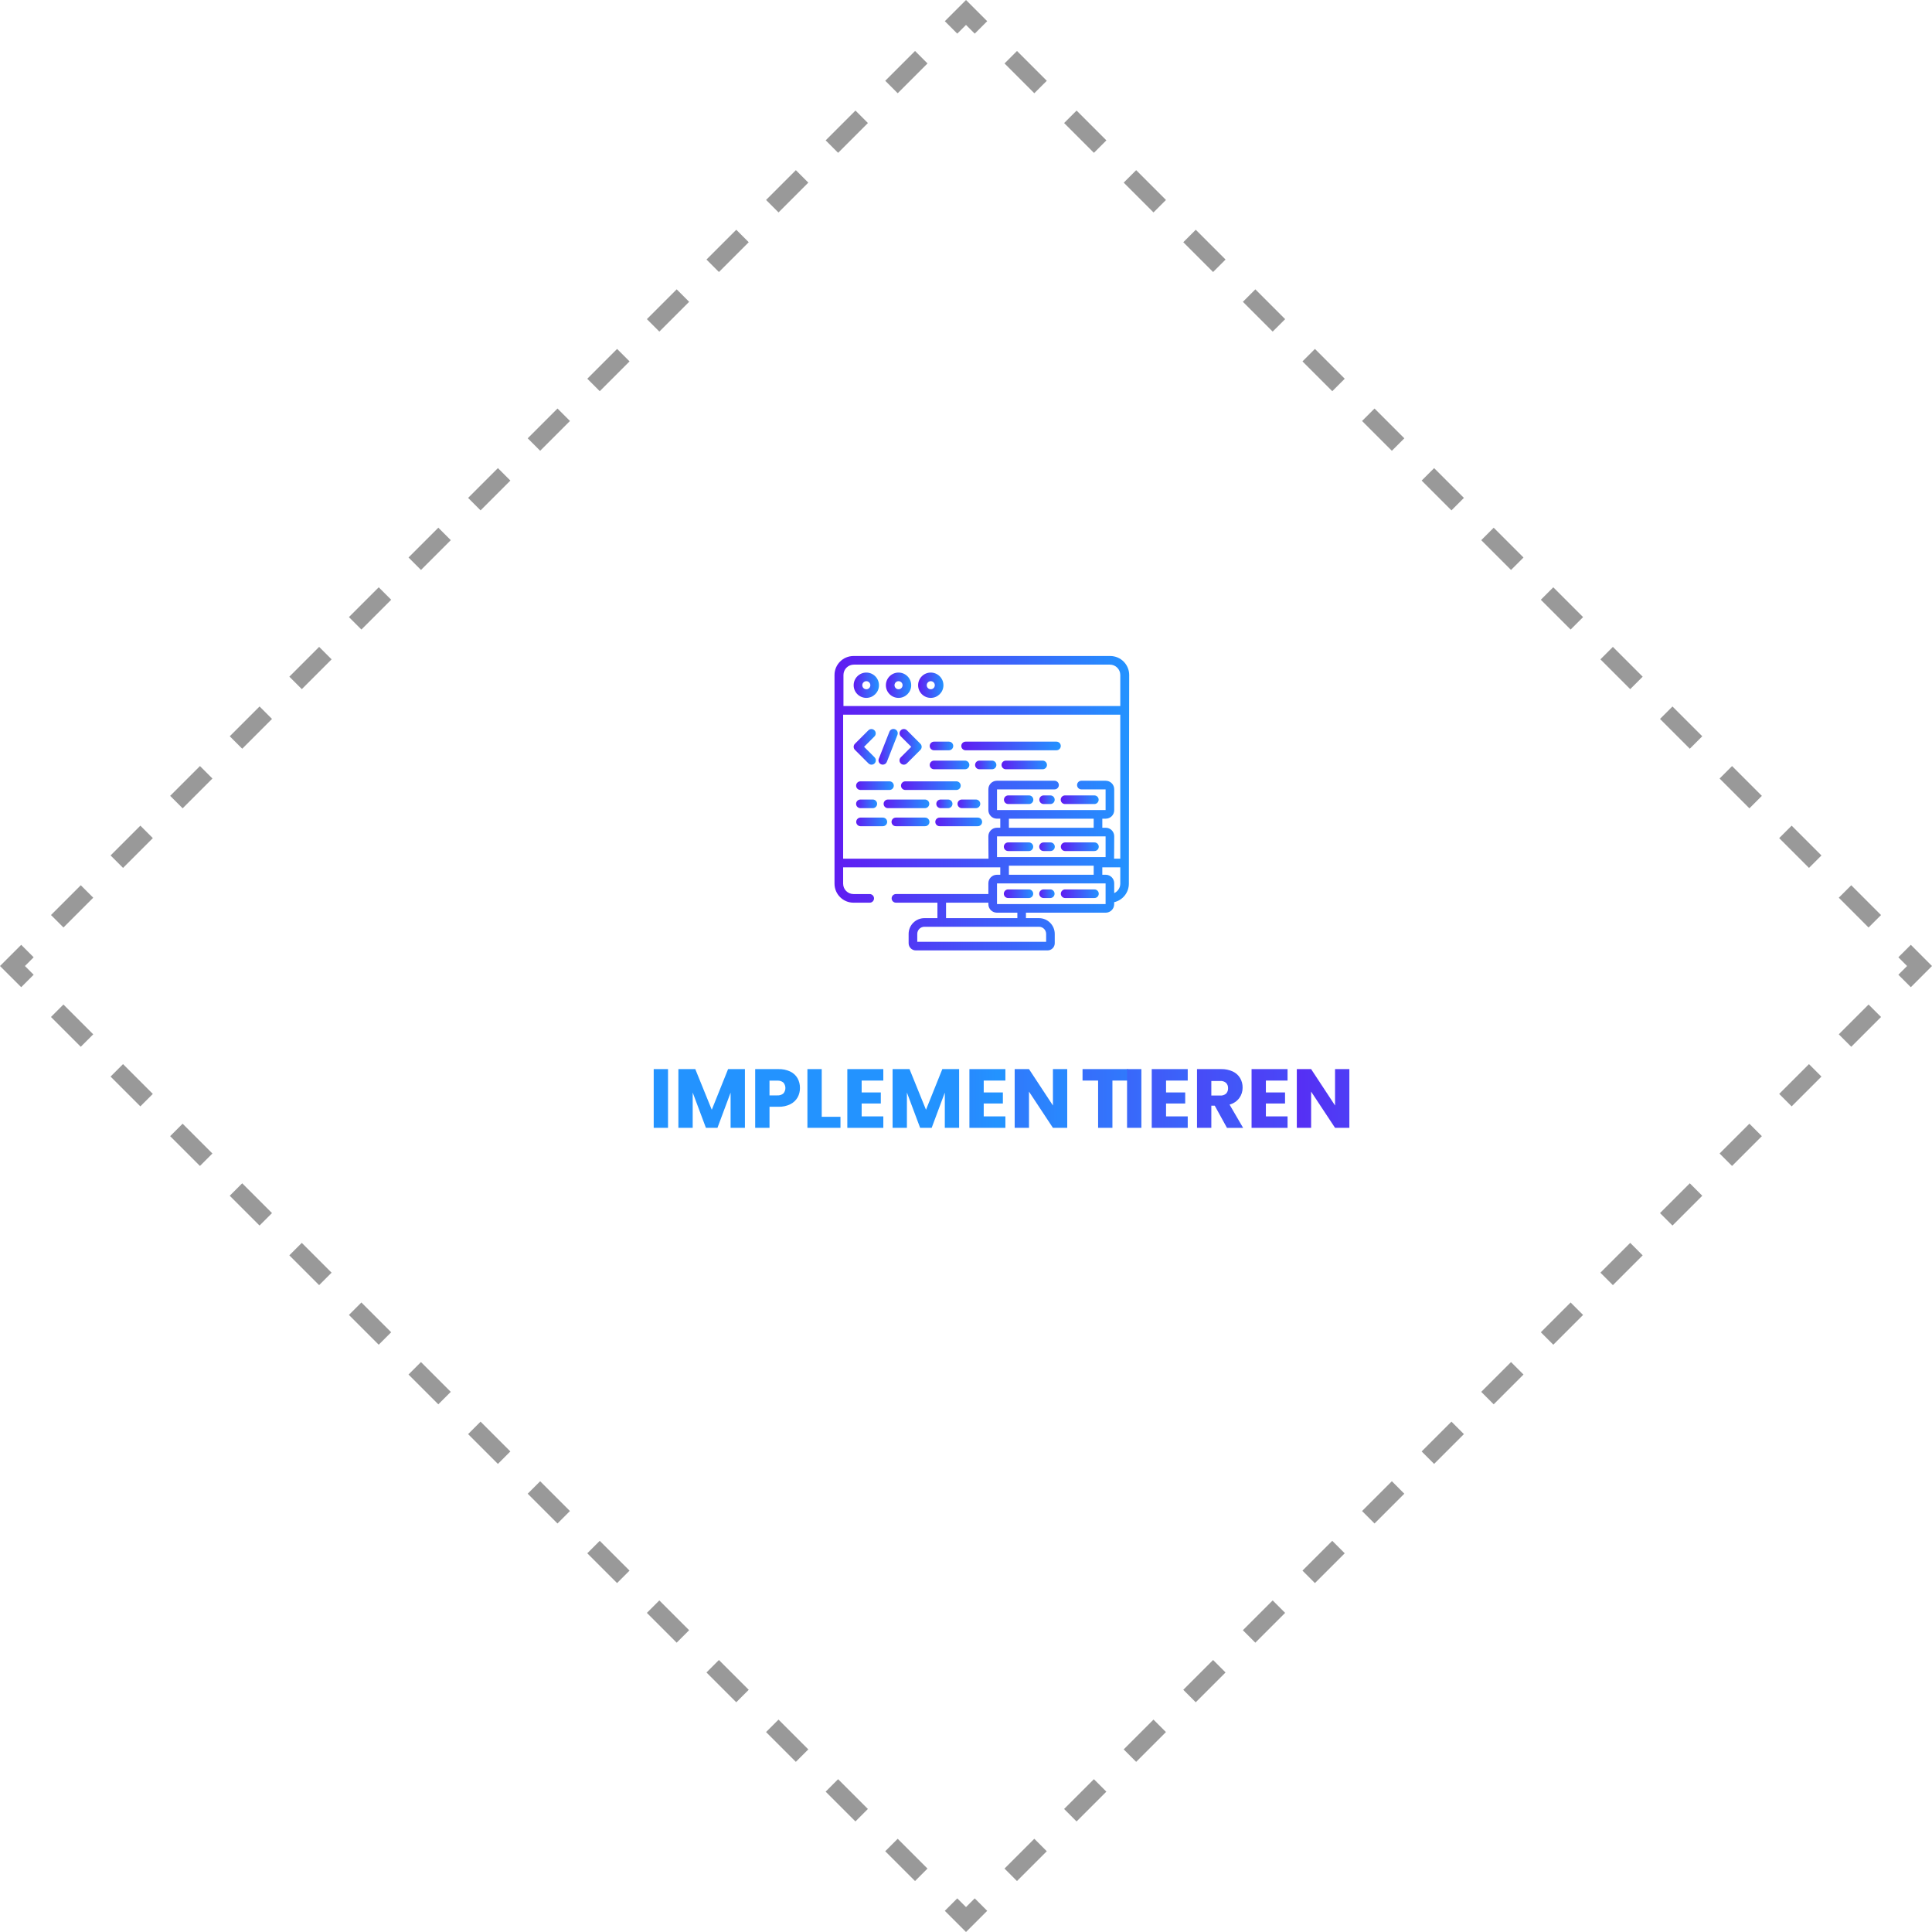
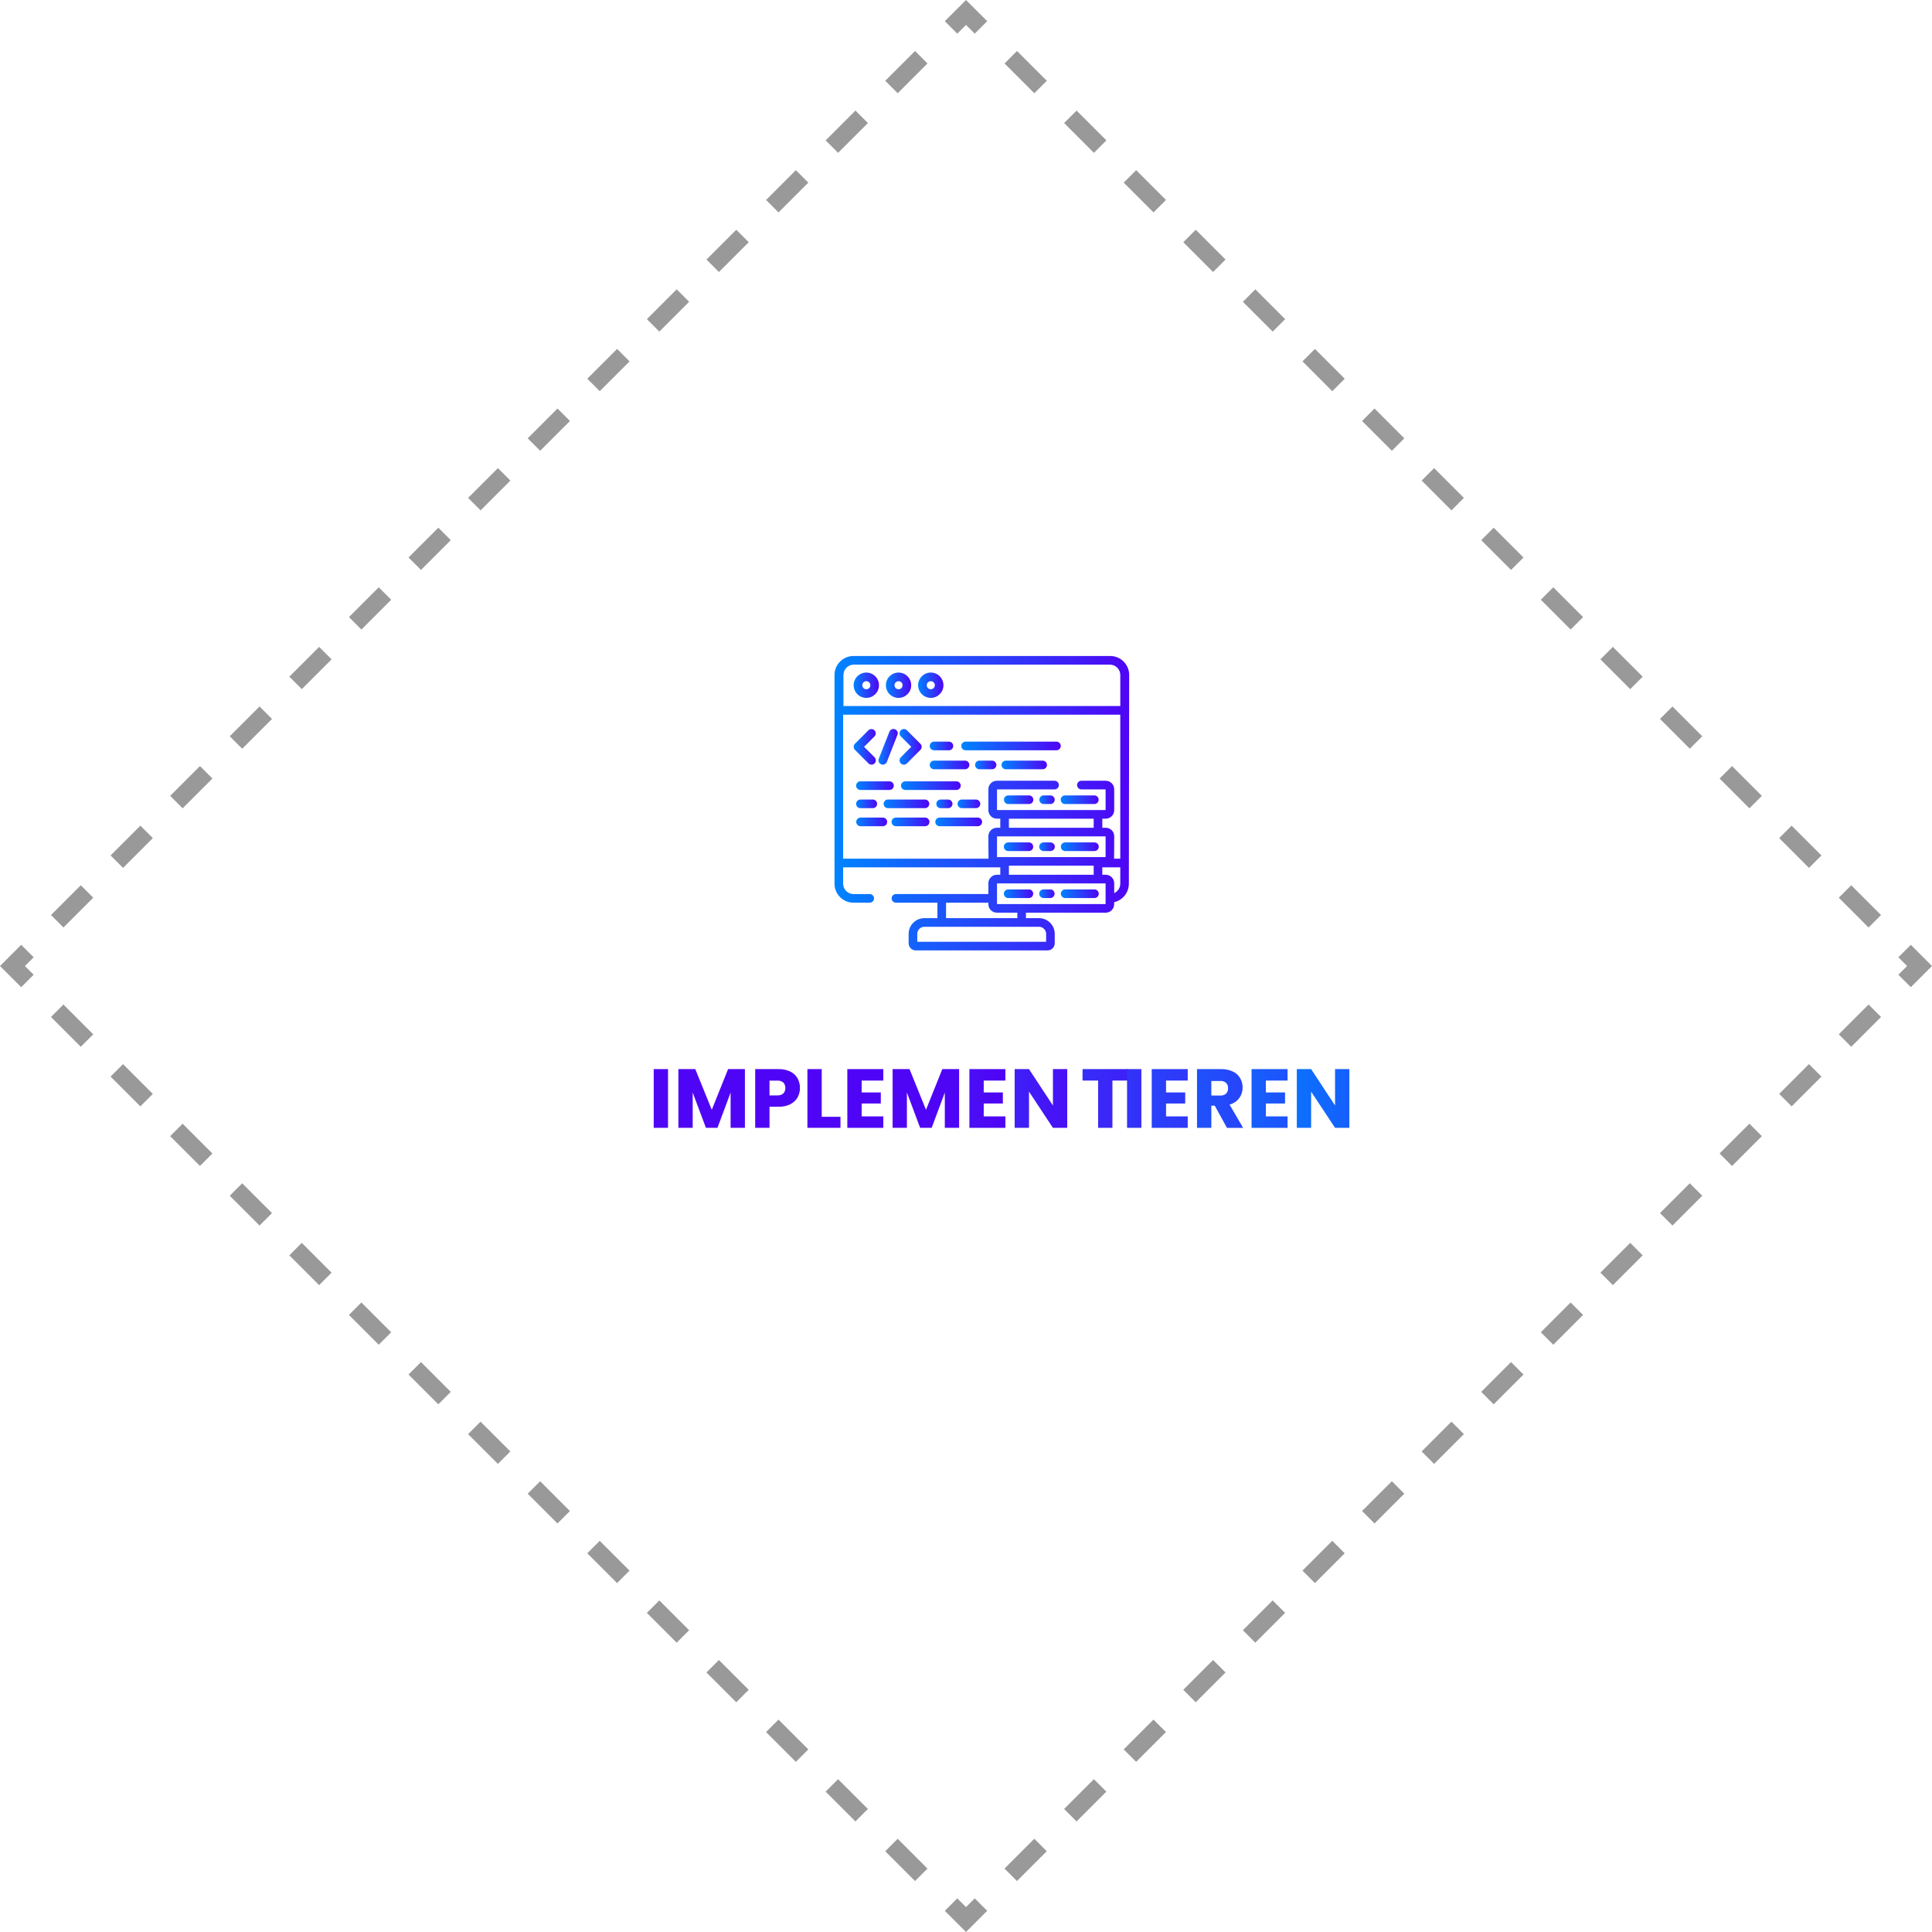
<svg xmlns="http://www.w3.org/2000/svg" xmlns:xlink="http://www.w3.org/1999/xlink" width="548.014" height="548.013" viewBox="0 0 548.014 548.013">
  <defs>
    <linearGradient id="linear-gradient" y1="0.5" x2="1" y2="0.5" gradientUnits="objectBoundingBox">
-       <stop offset="0.015" stop-color="#5f1df2" />
-       <stop offset="1" stop-color="#2393ff" />
+       <stop offset="0.015" stop-color="rgba(0, 130, 255, 1)" />
+       <stop offset="1" stop-color="rgba(79, 5, 245, 1)" />
    </linearGradient>
    <linearGradient id="linear-gradient-2" x1="0" y1="0.5" x2="1" y2="0.5" xlink:href="#linear-gradient" />
    <linearGradient id="linear-gradient-3" x1="0" y1="0.5" x2="1" y2="0.5" xlink:href="#linear-gradient" />
    <linearGradient id="linear-gradient-4" x1="0" y1="0.5" x2="1" y2="0.5" xlink:href="#linear-gradient" />
    <linearGradient id="linear-gradient-5" x1="0" y1="0.5" x2="1" y2="0.5" xlink:href="#linear-gradient" />
    <linearGradient id="linear-gradient-6" x1="0" y1="0.5" x2="1" y2="0.5" xlink:href="#linear-gradient" />
    <linearGradient id="linear-gradient-8" x1="0" y1="0.5" x2="1" y2="0.5" xlink:href="#linear-gradient" />
    <linearGradient id="linear-gradient-14" x1="0" y1="0.5" x2="1" y2="0.5" xlink:href="#linear-gradient" />
    <linearGradient id="linear-gradient-15" x1="0" y1="0.499" x2="1" y2="0.499" xlink:href="#linear-gradient" />
    <linearGradient id="linear-gradient-16" x1="0" y1="0.499" x2="1" y2="0.499" xlink:href="#linear-gradient" />
    <linearGradient id="linear-gradient-19" x1="0" y1="0.5" x2="1" y2="0.5" xlink:href="#linear-gradient" />
    <linearGradient id="linear-gradient-21" x1="0" y1="0.5" x2="1" y2="0.5" xlink:href="#linear-gradient" />
    <linearGradient id="linear-gradient-22" x1="0" y1="0.5" x2="1" y2="0.5" xlink:href="#linear-gradient" />
    <linearGradient id="linear-gradient-23" x1="0" y1="0.5" x2="1" y2="0.5" xlink:href="#linear-gradient" />
    <linearGradient id="linear-gradient-24" x1="0" y1="0.5" x2="1" y2="0.5" xlink:href="#linear-gradient" />
    <linearGradient id="linear-gradient-26" x1="0" y1="0.5" x2="1" y2="0.5" xlink:href="#linear-gradient" />
    <linearGradient id="linear-gradient-28" x1="0" y1="0.5" x2="1" y2="0.5" xlink:href="#linear-gradient" />
    <linearGradient id="linear-gradient-31" x1="-37.832" y1="0.5" x2="-15.368" y2="0.5" xlink:href="#linear-gradient" />
    <linearGradient id="linear-gradient-32" x1="-9.358" y1="0.5" x2="-3.168" y2="0.5" xlink:href="#linear-gradient" />
    <linearGradient id="linear-gradient-33" x1="-13.362" y1="0.5" x2="-3.795" y2="0.5" xlink:href="#linear-gradient" />
    <linearGradient id="linear-gradient-34" x1="-14.997" y1="0.5" x2="-3.44" y2="0.5" xlink:href="#linear-gradient" />
    <linearGradient id="linear-gradient-35" x1="-12.909" y1="0.5" x2="-2.166" y2="0.5" xlink:href="#linear-gradient" />
    <linearGradient id="linear-gradient-36" x1="-6.386" y1="0.5" x2="-0.196" y2="0.5" xlink:href="#linear-gradient" />
    <linearGradient id="linear-gradient-37" x1="-9.97" y1="0.5" x2="0.773" y2="0.5" xlink:href="#linear-gradient" />
    <linearGradient id="linear-gradient-38" x1="-6.062" y1="0.5" x2="1.616" y2="0.5" xlink:href="#linear-gradient" />
    <linearGradient id="linear-gradient-39" x1="-6.539" y1="0.5" x2="3.055" y2="0.5" xlink:href="#linear-gradient" />
    <linearGradient id="linear-gradient-40" x1="-14.003" y1="0.5" x2="8.459" y2="0.5" xlink:href="#linear-gradient" />
    <linearGradient id="linear-gradient-41" x1="-5.58" y1="0.5" x2="5.162" y2="0.5" xlink:href="#linear-gradient" />
    <linearGradient id="linear-gradient-42" x1="-3.415" y1="0.5" x2="5.223" y2="0.5" xlink:href="#linear-gradient" />
    <linearGradient id="linear-gradient-43" x1="-3.177" y1="0.5" x2="7.564" y2="0.5" xlink:href="#linear-gradient" />
    <linearGradient id="linear-gradient-44" x1="-1.207" y1="0.5" x2="6.472" y2="0.5" xlink:href="#linear-gradient" />
  </defs>
  <g id="Implementieren" transform="translate(-834.464 -475.464)">
    <g id="Group_4" data-name="Group 4" transform="translate(187.973 -19.527)">
      <g id="Group_3" data-name="Group 3">
        <path id="Path_17" data-name="Path 17" d="M924.743,1035.23l-4.243,4.24-4.243-4.24" fill="none" stroke="#999" stroke-miterlimit="10" stroke-width="5" />
        <line id="Line_5" data-name="Line 5" x1="249.31" y1="249.311" transform="translate(658.496 777.469)" fill="none" stroke="#999" stroke-miterlimit="10" stroke-width="5" stroke-dasharray="11.952 11.952" />
        <path id="Path_18" data-name="Path 18" d="M654.27,773.242,650.027,769l4.243-4.242" fill="none" stroke="#999" stroke-miterlimit="10" stroke-width="5" />
        <line id="Line_6" data-name="Line 6" y1="249.311" x2="249.311" transform="translate(662.721 506.996)" fill="none" stroke="#999" stroke-miterlimit="10" stroke-width="5" stroke-dasharray="11.952 11.952" />
        <path id="Path_19" data-name="Path 19" d="M916.257,502.77l4.243-4.243,4.243,4.243" fill="none" stroke="#999" stroke-miterlimit="10" stroke-width="5" />
        <line id="Line_7" data-name="Line 7" x2="249.306" y2="249.31" transform="translate(933.194 511.221)" fill="none" stroke="#999" stroke-miterlimit="10" stroke-width="5" stroke-dasharray="11.952 11.952" />
        <path id="Path_20" data-name="Path 20" d="M1186.73,764.758l4.24,4.242-4.24,4.242" fill="none" stroke="#999" stroke-miterlimit="10" stroke-width="5" />
        <line id="Line_8" data-name="Line 8" x1="249.312" y2="249.307" transform="translate(928.968 781.693)" fill="none" stroke="#999" stroke-miterlimit="10" stroke-width="5" stroke-dasharray="11.952 11.952" />
      </g>
    </g>
    <path id="Path_45" data-name="Path 45" d="M892.828,711.527a1.223,1.223,0,1,0,1.729-1.73l-2.969-2.971,2.969-2.971a1.223,1.223,0,0,0-1.729-1.729l-3.836,3.835a1.224,1.224,0,0,0,0,1.73Z" transform="translate(187.973 -19.527)" fill="url(#linear-gradient)" />
    <path id="Path_46" data-name="Path 46" d="M904.97,706.826,902,709.8a1.223,1.223,0,1,0,1.729,1.73l3.837-3.836a1.223,1.223,0,0,0,0-1.73l-3.837-3.836a1.223,1.223,0,0,0-1.729,1.73Z" transform="translate(187.973 -19.527)" fill="url(#linear-gradient-2)" />
    <path id="Path_47" data-name="Path 47" d="M896.455,711.8a1.21,1.21,0,0,0,.447.085,1.225,1.225,0,0,0,1.139-.776l3.014-7.672a1.223,1.223,0,1,0-2.277-.9l-3.014,7.672A1.221,1.221,0,0,0,896.455,711.8Z" transform="translate(187.973 -19.527)" fill="url(#linear-gradient-3)" />
    <path id="Path_48" data-name="Path 48" d="M890.549,719.064h8.243a1.224,1.224,0,1,0,0-2.448h-8.243a1.224,1.224,0,0,0,0,2.448Z" transform="translate(187.973 -19.527)" fill="url(#linear-gradient-4)" />
    <path id="Path_49" data-name="Path 49" d="M917.775,716.617H903.284a1.224,1.224,0,1,0,0,2.448h14.491a1.224,1.224,0,1,0,0-2.448Z" transform="translate(187.973 -19.527)" fill="url(#linear-gradient-5)" />
    <path id="Path_50" data-name="Path 50" d="M890.549,724.225h3.513a1.224,1.224,0,0,0,0-2.448h-3.513a1.224,1.224,0,0,0,0,2.448Z" transform="translate(187.973 -19.527)" fill="url(#linear-gradient-6)" />
    <path id="Path_51" data-name="Path 51" d="M913.3,721.777a1.224,1.224,0,1,0,0,2.448h2.137a1.224,1.224,0,1,0,0-2.448Z" transform="translate(187.973 -19.527)" fill="url(#linear-gradient-6)" />
    <path id="Path_52" data-name="Path 52" d="M910.079,723a1.223,1.223,0,0,0-1.224-1.223h-10.5a1.224,1.224,0,0,0,0,2.448h10.5A1.224,1.224,0,0,0,910.079,723Z" transform="translate(187.973 -19.527)" fill="url(#linear-gradient-8)" />
    <path id="Path_53" data-name="Path 53" d="M918.094,723a1.225,1.225,0,0,0,1.224,1.225h4a1.224,1.224,0,1,0,0-2.448h-4A1.223,1.223,0,0,0,918.094,723Z" transform="translate(187.973 -19.527)" fill="url(#linear-gradient-6)" />
    <path id="Path_54" data-name="Path 54" d="M911.431,707.809h4.225a1.224,1.224,0,1,0,0-2.448h-4.225a1.224,1.224,0,1,0,0,2.448Z" transform="translate(187.973 -19.527)" fill="url(#linear-gradient-6)" />
    <path id="Path_55" data-name="Path 55" d="M920.386,707.809H946.16a1.224,1.224,0,0,0,0-2.448H920.386a1.224,1.224,0,1,0,0,2.448Z" transform="translate(187.973 -19.527)" fill="url(#linear-gradient-5)" />
    <path id="Path_56" data-name="Path 56" d="M942.245,710.744H931.8a1.224,1.224,0,0,0,0,2.448h10.44a1.224,1.224,0,0,0,0-2.448Z" transform="translate(187.973 -19.527)" fill="url(#linear-gradient-5)" />
    <path id="Path_57" data-name="Path 57" d="M927.89,710.744H924.3a1.224,1.224,0,0,0,0,2.448h3.588a1.224,1.224,0,0,0,0-2.448Z" transform="translate(187.973 -19.527)" fill="url(#linear-gradient-6)" />
    <path id="Path_58" data-name="Path 58" d="M911.431,713.191h8.793a1.224,1.224,0,0,0,0-2.448h-8.793a1.224,1.224,0,1,0,0,2.448Z" transform="translate(187.973 -19.527)" fill="url(#linear-gradient-14)" />
    <path id="Path_59" data-name="Path 59" d="M908.872,726.9H900.63a1.224,1.224,0,1,0,0,2.447h8.242a1.224,1.224,0,1,0,0-2.447Z" transform="translate(187.973 -19.527)" fill="url(#linear-gradient-15)" />
    <path id="Path_60" data-name="Path 60" d="M896.882,726.9h-6.333a1.224,1.224,0,0,0,0,2.447h6.333a1.224,1.224,0,1,0,0-2.447Z" transform="translate(187.973 -19.527)" fill="url(#linear-gradient-16)" />
    <path id="Path_61" data-name="Path 61" d="M923.812,726.9H913.046a1.224,1.224,0,1,0,0,2.447h10.766a1.224,1.224,0,1,0,0-2.447Z" transform="translate(187.973 -19.527)" fill="url(#linear-gradient-16)" />
    <path id="Path_62" data-name="Path 62" d="M938.372,720.609h-5.887a1.224,1.224,0,1,0,0,2.448h5.887a1.224,1.224,0,0,0,0-2.448Z" transform="translate(187.973 -19.527)" fill="url(#linear-gradient-8)" />
    <path id="Path_63" data-name="Path 63" d="M948.587,723.057H956.9a1.224,1.224,0,1,0,0-2.448h-8.313a1.224,1.224,0,0,0,0,2.448Z" transform="translate(187.973 -19.527)" fill="url(#linear-gradient-19)" />
    <path id="Path_64" data-name="Path 64" d="M944.433,720.609h-1.905a1.224,1.224,0,1,0,0,2.448h1.905a1.224,1.224,0,0,0,0-2.448Z" transform="translate(187.973 -19.527)" fill="url(#linear-gradient-6)" />
    <path id="Path_65" data-name="Path 65" d="M932.485,736.389h5.887a1.224,1.224,0,0,0,0-2.447h-5.887a1.224,1.224,0,1,0,0,2.447Z" transform="translate(187.973 -19.527)" fill="url(#linear-gradient-21)" />
    <path id="Path_66" data-name="Path 66" d="M948.587,736.389H956.9a1.224,1.224,0,1,0,0-2.447h-8.313a1.224,1.224,0,0,0,0,2.447Z" transform="translate(187.973 -19.527)" fill="url(#linear-gradient-22)" />
    <path id="Path_67" data-name="Path 67" d="M942.527,736.389h1.905a1.224,1.224,0,1,0,0-2.447h-1.905a1.224,1.224,0,1,0,0,2.447Z" transform="translate(187.973 -19.527)" fill="url(#linear-gradient-23)" />
    <path id="Path_68" data-name="Path 68" d="M938.372,747.275h-5.887a1.224,1.224,0,1,0,0,2.447h5.887a1.224,1.224,0,0,0,0-2.447Z" transform="translate(187.973 -19.527)" fill="url(#linear-gradient-24)" />
    <path id="Path_69" data-name="Path 69" d="M956.9,747.275h-8.313a1.224,1.224,0,0,0,0,2.447H956.9a1.224,1.224,0,1,0,0-2.447Z" transform="translate(187.973 -19.527)" fill="url(#linear-gradient-24)" />
    <path id="Path_70" data-name="Path 70" d="M944.433,747.275h-1.905a1.224,1.224,0,1,0,0,2.447h1.905a1.224,1.224,0,0,0,0-2.447Z" transform="translate(187.973 -19.527)" fill="url(#linear-gradient-26)" />
    <g id="Group_19" data-name="Group 19" transform="translate(187.973 -19.527)">
      <path id="Path_71" data-name="Path 71" d="M961.413,681.068H888.586a5.392,5.392,0,0,0-5.385,5.386v59.2a5.392,5.392,0,0,0,5.385,5.385h4.6a1.224,1.224,0,1,0,0-2.448h-4.6a2.941,2.941,0,0,1-2.937-2.938v-4.642h44.573v2.108h-.97a2.411,2.411,0,0,0-2.408,2.407v3.063H900.628a1.224,1.224,0,1,0,0,2.448h11.764v4.387h-3.7a4.475,4.475,0,0,0-4.468,4.47v2.643a2.041,2.041,0,0,0,2.038,2.04h37.371a2.041,2.041,0,0,0,2.038-2.04v-2.643a4.475,4.475,0,0,0-4.468-4.47h-3.7v-1.547h22.618a2.407,2.407,0,0,0,2.406-2.405v-.576a5.392,5.392,0,0,0,4.168-5.243l.092-59.2A5.387,5.387,0,0,0,961.413,681.068Zm-32.12,57.03v-5.864h30.8V738.1Zm3.375-8.312v-2.575h24.048v2.575Zm24.048,10.759v2.574H932.668v-2.574Zm-41.877,10.492h12.006v.436a2.409,2.409,0,0,0,2.408,2.4h5.814v1.547H914.838v-4.387Zm26.37,6.834a2.024,2.024,0,0,1,2.021,2.022v2.235H906.675v-2.235a2.025,2.025,0,0,1,2.021-2.022Zm18.883-6.44h-30.8v-5.864h30.8Zm4.167-5.779a2.936,2.936,0,0,1-1.721,2.67v-2.8a2.409,2.409,0,0,0-2.406-2.406h-.97v-2.108h5.1Zm0-7.088H962.5c.025-.139.04-6.372.04-6.372a2.408,2.408,0,0,0-2.406-2.406h-.97v-2.575h.97a2.407,2.407,0,0,0,2.406-2.405V718.86a2.409,2.409,0,0,0-2.406-2.406h-6.91a1.224,1.224,0,0,0,0,2.448h6.87v5.865h-30.8V718.9h16.316a1.224,1.224,0,0,0,0-2.448H929.253a2.411,2.411,0,0,0-2.408,2.406V724.8a2.409,2.409,0,0,0,2.408,2.405h.97v2.575h-.97a2.411,2.411,0,0,0-2.408,2.406s.017,6.233.042,6.372H885.65V697.709h78.609v40.855Zm0-43.3H885.738v-8.811a2.943,2.943,0,0,1,2.938-2.938h72.646a2.941,2.941,0,0,1,2.938,2.938v8.811Z" fill="url(#linear-gradient-5)" />
    </g>
    <path id="Path_72" data-name="Path 72" d="M892.224,685.765a3.591,3.591,0,1,0,3.591,3.591A3.594,3.594,0,0,0,892.224,685.765Zm0,4.733a1.144,1.144,0,1,1,1.145-1.143A1.144,1.144,0,0,1,892.224,690.5Z" transform="translate(187.973 -19.527)" fill="url(#linear-gradient-28)" />
    <path id="Path_73" data-name="Path 73" d="M901.365,685.765a3.591,3.591,0,1,0,3.591,3.591A3.595,3.595,0,0,0,901.365,685.765Zm0,4.733a1.144,1.144,0,1,1,1.144-1.143A1.144,1.144,0,0,1,901.365,690.5Z" transform="translate(187.973 -19.527)" fill="url(#linear-gradient-28)" />
    <path id="Path_74" data-name="Path 74" d="M910.508,685.765a3.591,3.591,0,1,0,3.59,3.591A3.595,3.595,0,0,0,910.508,685.765Zm0,4.733a1.144,1.144,0,1,1,1.143-1.143A1.146,1.146,0,0,1,910.508,690.5Z" transform="translate(187.973 -19.527)" fill="url(#linear-gradient-28)" />
    <path id="Path_75" data-name="Path 75" d="M835.975,798.243V814.9h-4.058V798.243Z" transform="translate(187.973 -19.527)" fill="url(#linear-gradient-31)" />
    <path id="Path_76" data-name="Path 76" d="M857.788,798.243V814.9h-4.061v-9.99L850,814.9h-3.275l-3.751-10.017V814.9h-4.059V798.243h4.794l4.677,11.535,4.628-11.535Z" transform="translate(187.973 -19.527)" fill="url(#linear-gradient-32)" />
    <path id="Path_77" data-name="Path 77" d="M872.739,806.256a4.889,4.889,0,0,1-2.041,1.935,7.2,7.2,0,0,1-3.416.735h-2.518V814.9H860.7V798.243h6.576a7.484,7.484,0,0,1,3.369.689,4.739,4.739,0,0,1,2.065,1.9,5.508,5.508,0,0,1,.687,2.773A5.376,5.376,0,0,1,872.739,806.256ZM868.7,805.15a2.375,2.375,0,0,0,0-3.087,2.426,2.426,0,0,0-1.732-.546h-2.207V805.7h2.207A2.422,2.422,0,0,0,868.7,805.15Z" transform="translate(187.973 -19.527)" fill="url(#linear-gradient-33)" />
    <path id="Path_78" data-name="Path 78" d="M879.575,811.772h5.316V814.9h-9.376V798.243h4.06Z" transform="translate(187.973 -19.527)" fill="url(#linear-gradient-34)" />
    <path id="Path_79" data-name="Path 79" d="M890.9,801.494v3.371h5.434V808H890.9v3.655h6.146v3.252H886.836V798.243h10.207v3.251Z" transform="translate(187.973 -19.527)" fill="url(#linear-gradient-35)" />
    <path id="Path_80" data-name="Path 80" d="M918.548,798.243V814.9h-4.06v-9.99l-3.726,9.99h-3.276l-3.749-10.017V814.9h-4.061V798.243h4.8l4.675,11.535,4.63-11.535Z" transform="translate(187.973 -19.527)" fill="url(#linear-gradient-36)" />
    <path id="Path_81" data-name="Path 81" d="M925.524,801.494v3.371h5.434V808h-5.434v3.655h6.147v3.252H921.465V798.243h10.206v3.251Z" transform="translate(187.973 -19.527)" fill="url(#linear-gradient-37)" />
    <path id="Path_82" data-name="Path 82" d="M949.213,814.905h-4.059l-6.788-10.275v10.275h-4.06V798.243h4.06l6.788,10.323V798.243h4.059Z" transform="translate(187.973 -19.527)" fill="url(#linear-gradient-38)" />
    <path id="Path_83" data-name="Path 83" d="M966.443,798.243v3.251h-4.412V814.9H957.97V801.494h-4.414v-3.251Z" transform="translate(187.973 -19.527)" fill="url(#linear-gradient-39)" />
    <path id="Path_84" data-name="Path 84" d="M970.242,798.243V814.9h-4.059V798.243Z" transform="translate(187.973 -19.527)" fill="url(#linear-gradient-40)" />
    <path id="Path_85" data-name="Path 85" d="M977.242,801.494v3.371h5.435V808h-5.435v3.655h6.148v3.252H973.183V798.243H983.39v3.251Z" transform="translate(187.973 -19.527)" fill="url(#linear-gradient-41)" />
    <path id="Path_86" data-name="Path 86" d="M994.521,814.905l-3.465-6.288h-.972v6.288h-4.061V798.243h6.813a7.5,7.5,0,0,1,3.359.689,4.743,4.743,0,0,1,2.075,1.887,5.254,5.254,0,0,1,.689,2.668,4.947,4.947,0,0,1-.939,2.968,5.054,5.054,0,0,1-2.765,1.854l3.847,6.6h-4.581Zm-4.437-9.162H992.6a2.309,2.309,0,0,0,1.673-.543,2.069,2.069,0,0,0,.556-1.544,2.005,2.005,0,0,0-.556-1.5,2.31,2.31,0,0,0-1.673-.546h-2.516Z" transform="translate(187.973 -19.527)" fill="url(#linear-gradient-42)" />
    <path id="Path_87" data-name="Path 87" d="M1005.56,801.494v3.371h5.435V808h-5.435v3.655h6.148v3.252H1001.5V798.243h10.207v3.251Z" transform="translate(187.973 -19.527)" fill="url(#linear-gradient-43)" />
    <path id="Path_88" data-name="Path 88" d="M1029.24,814.905h-4.061l-6.787-10.275v10.275h-4.059V798.243h4.059l6.787,10.323V798.243h4.061Z" transform="translate(187.973 -19.527)" fill="url(#linear-gradient-44)" />
  </g>
</svg>
